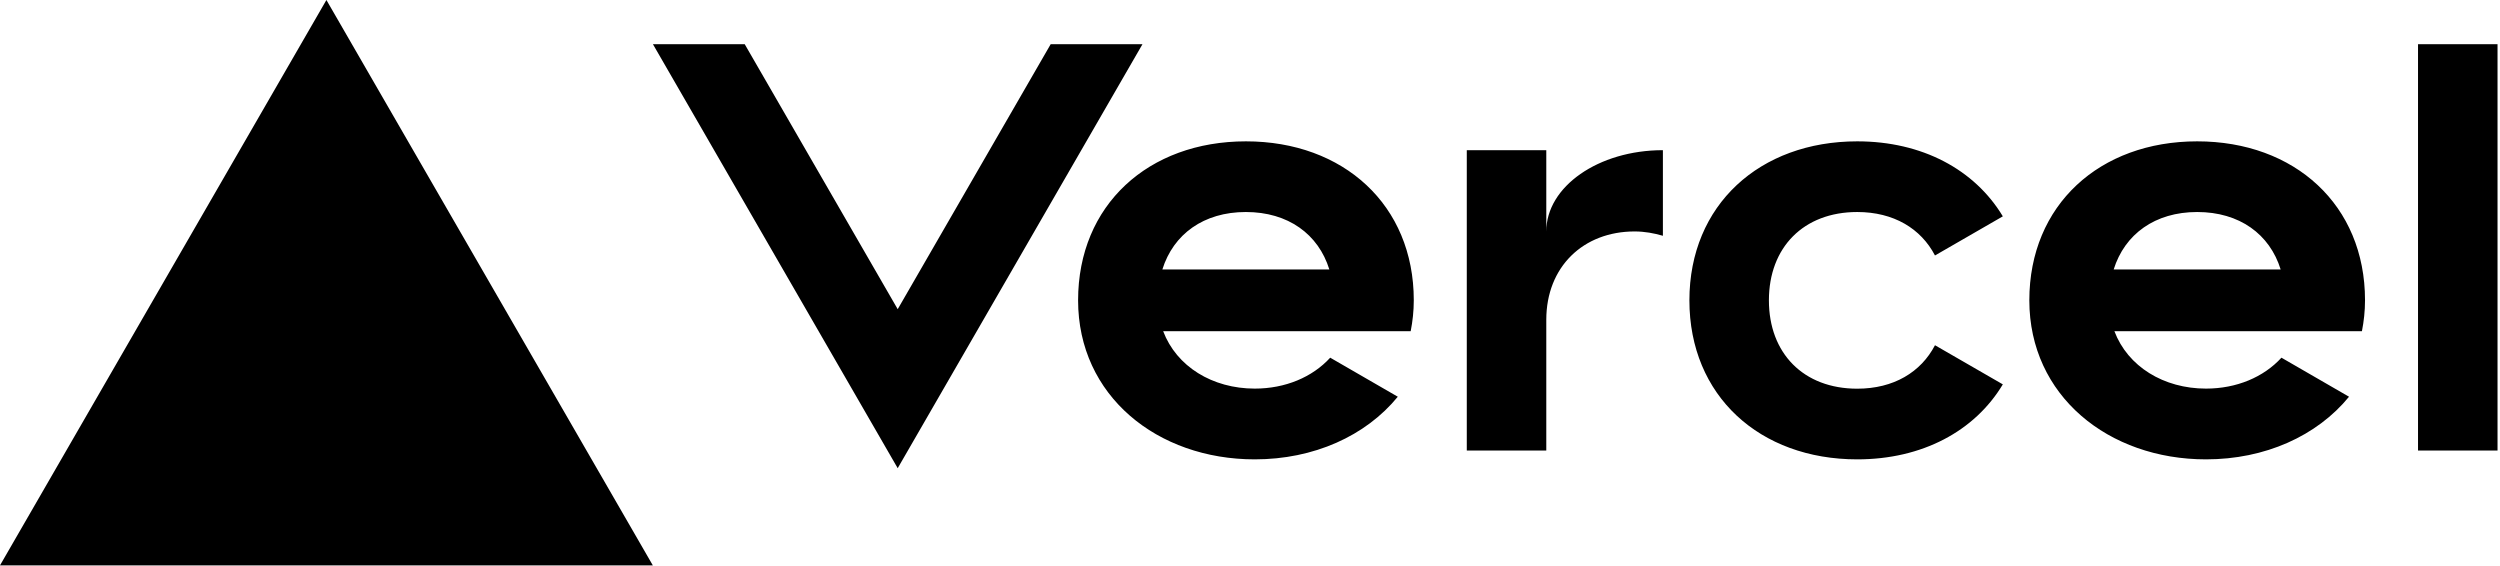
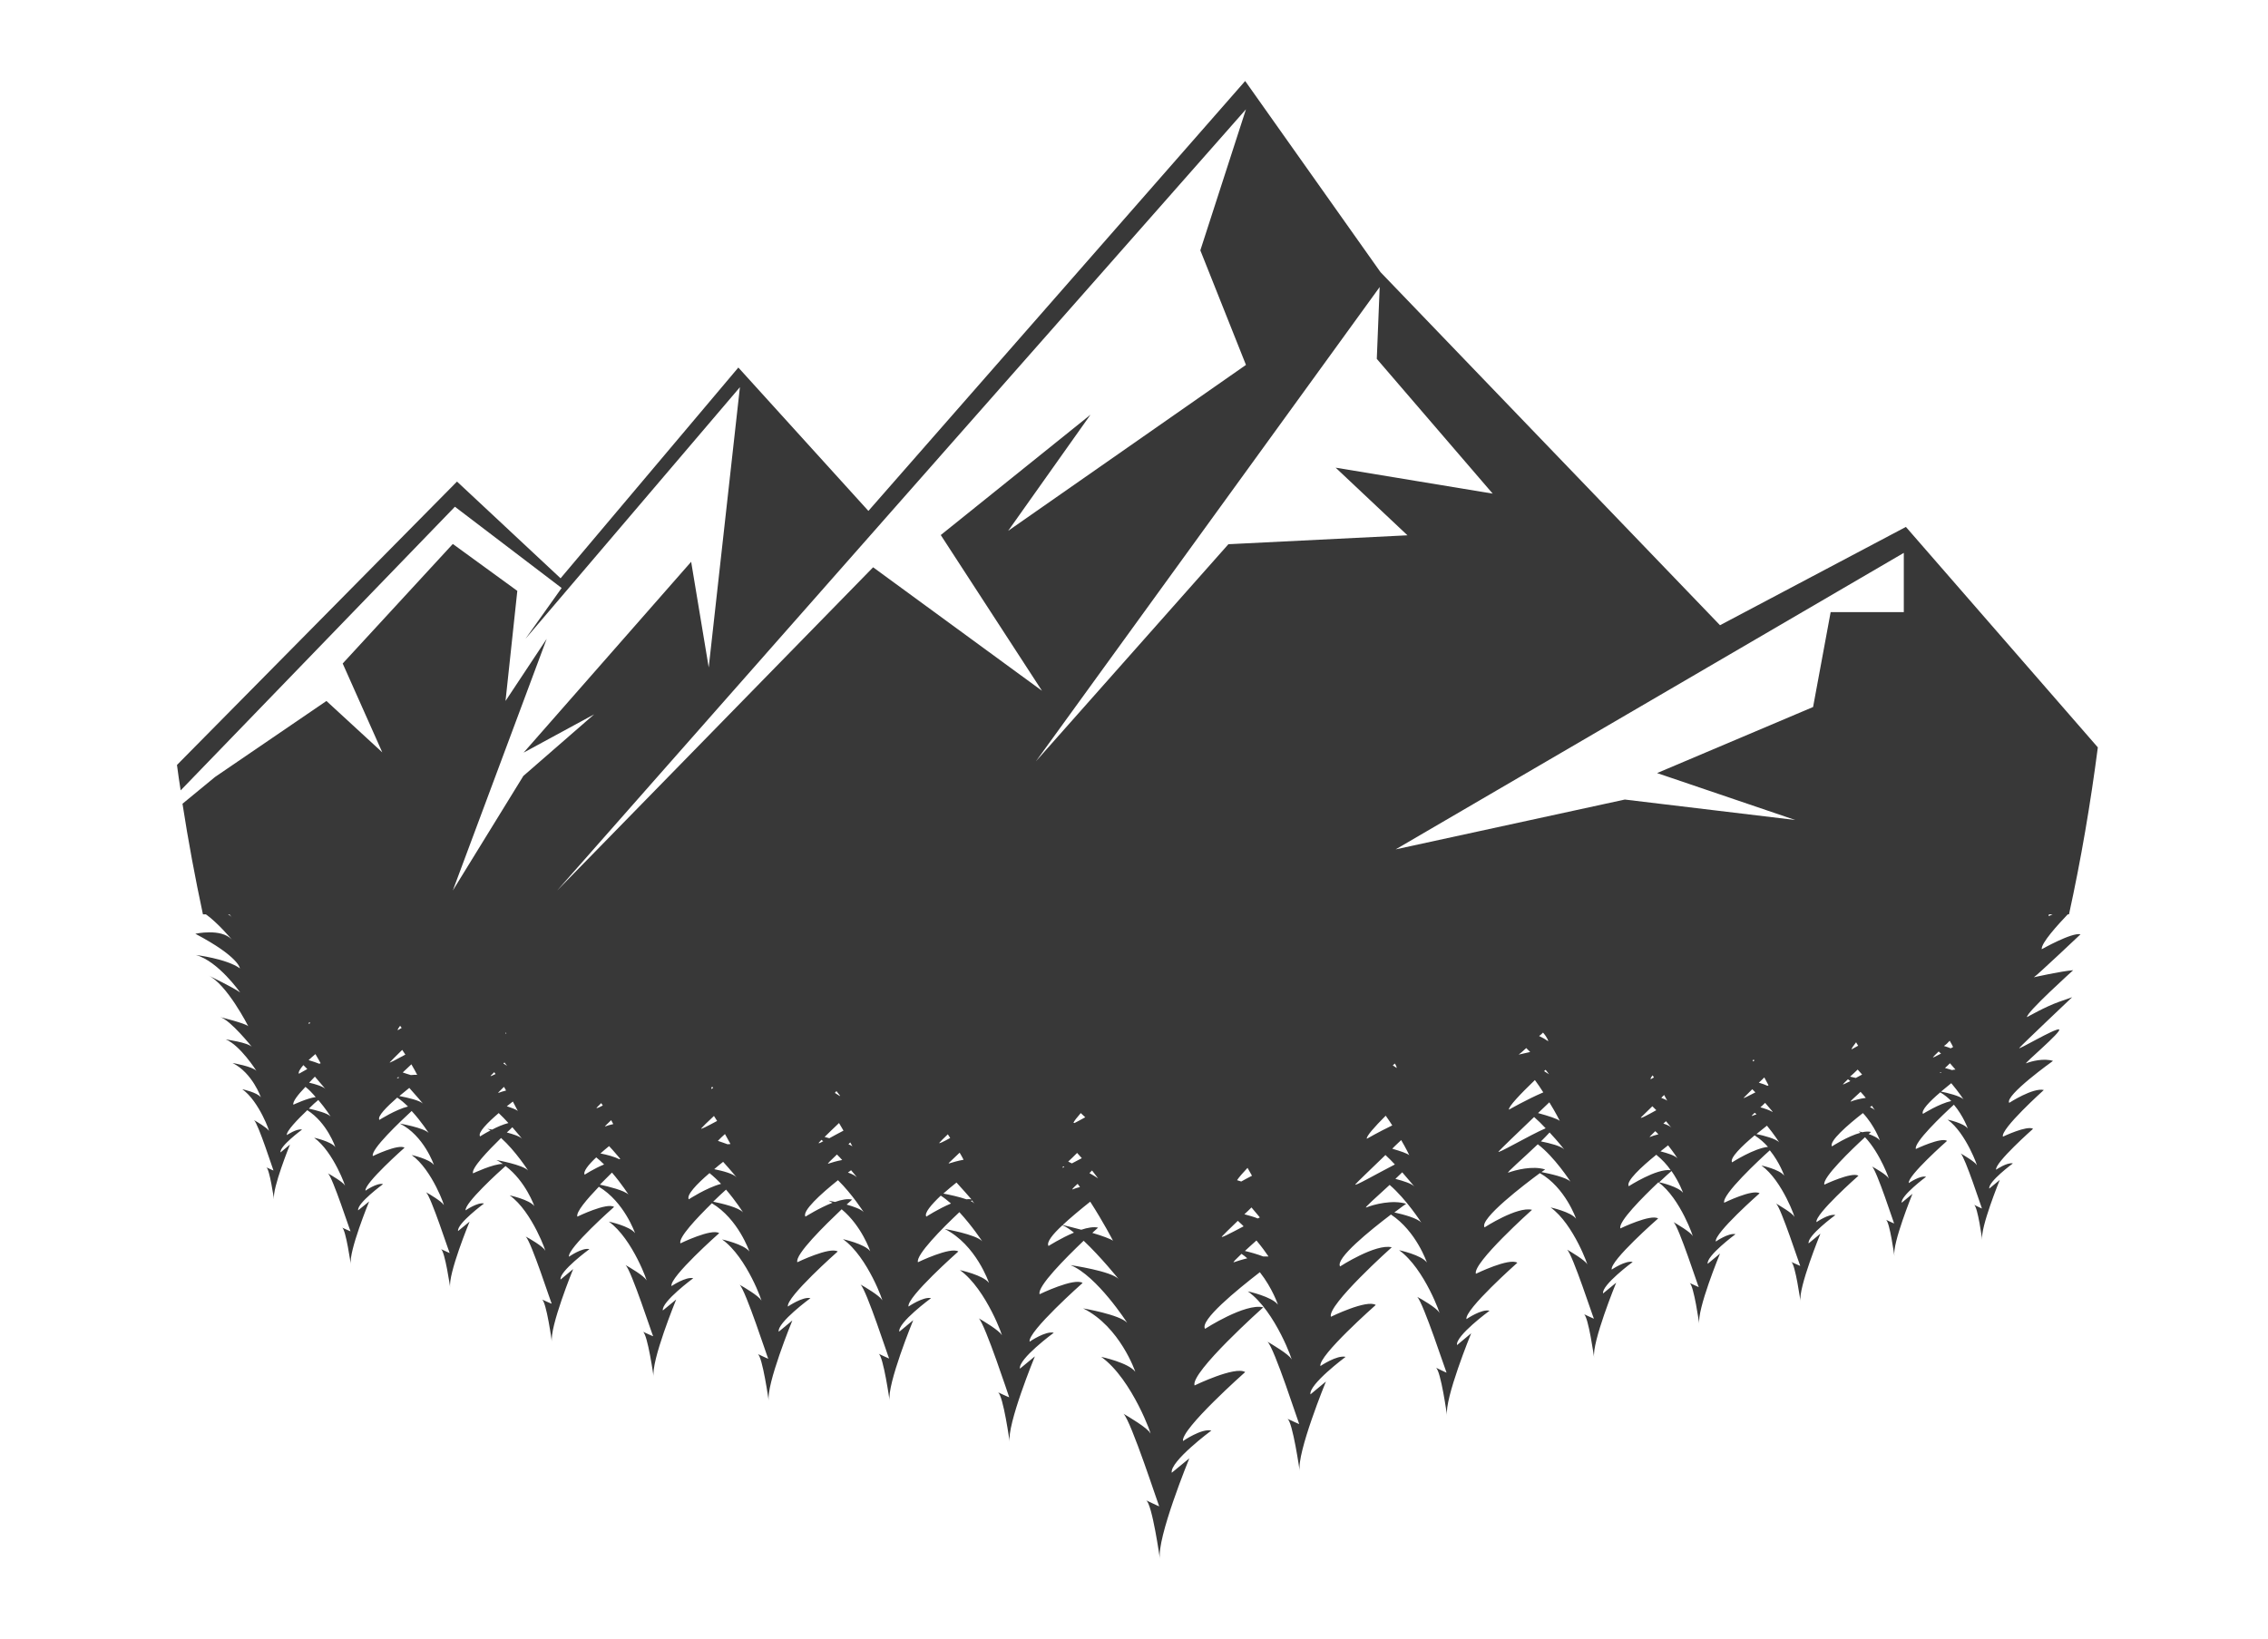
- <svg xmlns="http://www.w3.org/2000/svg" width="283" height="64" viewBox="0 0 283 64" fill="none">
-   <path d="M141.04 16c-11.04 0-19 7.2-19 18s8.96 18 20 18c6.67 0 12.55-2.64 16.19-7.09l-7.65-4.42c-2.02 2.21-5.09 3.5-8.54 3.5-4.79 0-8.86-2.5-10.37-6.5h28.02c.22-1.12.35-2.28.35-3.5 0-10.79-7.96-17.99-19-17.99zm-9.46 14.5c1.25-3.99 4.67-6.5 9.45-6.5 4.79 0 8.21 2.51 9.45 6.5h-18.9zM248.72 16c-11.04 0-19 7.2-19 18s8.96 18 20 18c6.67 0 12.55-2.64 16.19-7.09l-7.65-4.42c-2.02 2.21-5.09 3.5-8.54 3.5-4.79 0-8.86-2.5-10.37-6.5h28.02c.22-1.12.35-2.28.35-3.5 0-10.79-7.96-17.99-19-17.99zm-9.45 14.5c1.25-3.99 4.67-6.5 9.45-6.5 4.79 0 8.21 2.51 9.45 6.5h-18.9zM200.24 34c0 6 3.92 10 10 10 4.12 0 7.21-1.87 8.8-4.92l7.68 4.43c-3.18 5.3-9.14 8.49-16.48 8.49-11.05 0-19-7.2-19-18s7.96-18 19-18c7.34 0 13.29 3.19 16.48 8.49l-7.68 4.43c-1.59-3.05-4.68-4.92-8.8-4.92-6.07 0-10 4-10 10zm82.48-29v46h-9V5h9zM36.95 0L73.9 64H0L36.95 0zm92.38 5l-27.71 48L73.91 5H84.3l17.32 30 17.32-30h10.39zm58.91 12v9.69c-1-.29-2.06-.49-3.2-.49-5.81 0-10 4-10 10V51h-9V17h9v9.2c0-5.08 5.91-9.2 13.2-9.2z" fill="#000" />
+ <svg xmlns="http://www.w3.org/2000/svg" version="1.1" id="Layer_1" x="0px" y="0px" viewBox="0 0 865 625" style="enable-background:new 0 0 865 625;" xml:space="preserve">
+   <style type="text/css">
+ 	.st0{fill:#383838;}
+ </style>
+   <g id="XMLID_274_">
+     <g id="XMLID_529_">
+       <g>
+         <path class="st0" d="M800.1,285.1L726.9,201l-70.9,37.5L526.5,103.8l-51.6-72.9l-143.7,164l-49.6-54.7l-67.8,80.4l-39.5-36.9     L67.5,291.8c0.4,3.2,0.9,6.5,1.4,9.7l104.6-108.2l40.7,31l-13.8,19.4l81.8-96l-11.9,106.9l-6.7-40.3l-63.9,72.8l26.9-14.6     L199.6,296l-26.9,43.7l35.8-96l-15.7,23.7l4.5-42l-24.6-17.9l-42,45.6l15.1,33.9l-21.3-19.6L82,296.4l-12.4,10.2     c2.2,14.2,4.8,28.2,7.8,42.2h711.7C793.7,327.8,797.3,306.6,800.1,285.1z M212.5,339.7l262.7-298l-17.4,53.8l17.4,43.7     l-90.7,63.3l31.4-44.3l-57.1,45.9l38.6,59.4l-64.4-47.1L212.5,339.7z M395.1,290.4l131.1-180.9l-1.1,27.4l44.2,51.4l-59.9-9.9     l27.4,25.8l-68.3,3.4L395.1,290.4z M726.2,233.5h-28l-6.7,36.2L632,294.9l52.7,17.9l-65-7.8l-87.4,19l193.8-113.1V233.5z" />
+       </g>
+     </g>
+     <g id="XMLID_275_">
+       <g>
+         <path class="st0" d="M778.7,362.1c-0.3-2.3,6.1-9.3,10.1-13.5h-5.6c-1.1,0.5-1.8,0.9-1.8,0.9c-0.1-0.2,0-0.5,0.1-0.9H87.4     c0.7,0.9,1.1,1.5,1.1,1.5c-0.4-0.6-1-1.1-1.8-1.5h-8.4c4.9,3.5,10.1,9.8,10.1,9.8c-4.1-4.4-13.9-2.2-13.9-2.2     c16.7,8.8,17,13.2,17,13.2c-5.1-3.7-16.8-5.1-16.8-5.1c8.5,2.3,16.9,14.3,16.9,14.3c-2.2-1.7-12.3-6.6-12.3-6.6     c7.2,3.3,15.4,19.5,15.4,19.5C93.8,390.4,84,388,84,388c3.9,1.1,12.1,11.4,12.1,11.4c-1.4-1.7-10-2.9-10-2.9     c5.5,2.2,11.7,12,11.7,12c-1.5-1.7-9.1-3-9.1-3c7.6,3.8,10.8,13.1,10.8,13.1c-1.4-1.9-7.1-3.1-7.1-3.1c6.5,4.6,10.8,17,10.1,15.8     c-0.6-1.1-4.7-3.5-5.6-4c1.6,1.4,7.3,19.1,7.4,19.2c0.1,0.1-2.7-1.2-2.7-1.2c1.2,0.6,2.9,12.2,2.9,12.2     c-0.7-4.2,6.1-20.9,6.1-20.9l-3.6,3c-0.5-2.3,8.2-8.7,8.2-8.7c-2-0.5-5.8,2.1-5.8,2.1c-0.3-1.4,4-5.9,7.8-9.5     c7.6,4.8,10.7,14.1,10.7,14.1c-1.6-2.2-8.1-3.6-8.1-3.6c7.5,5.4,12.4,19.6,11.7,18.2c-0.6-1.3-5.4-4-6.4-4.6     c1.8,1.6,8.4,22,8.6,22.1c0.1,0.1-3.2-1.4-3.2-1.4c1.4,0.7,3.3,14.1,3.3,14.1c-0.9-4.9,7-24.1,7-24.1l-4.2,3.4     c-0.5-2.7,9.5-10,9.5-10c-2.3-0.6-6.7,2.5-6.7,2.5c-0.6-2.7,14.9-16.4,14.9-16.4c-2.4-1.5-12.1,3.2-12.1,3.2     c-0.9-2.5,10.5-13.2,14.8-17.2c3.7,4,6.5,8.4,6.5,8.4c-1.8-2-11-3.6-11-3.6c9.2,4.6,13,15.8,13,15.8c-1.7-2.3-8.5-3.8-8.5-3.8     c7.9,5.6,13,20.5,12.2,19c-0.7-1.3-5.6-4.2-6.7-4.8c1.9,1.7,8.8,23,9,23.2c0.2,0.1-3.3-1.5-3.3-1.5c1.5,0.8,3.5,14.7,3.5,14.7     c-0.9-5.1,7.4-25.2,7.4-25.2l-4.4,3.6c-0.5-2.8,9.9-10.5,9.9-10.5c-2.4-0.6-7,2.6-7,2.6c-0.6-2.6,12.8-14.8,15.2-16.9     c7.7,5.8,11,15.3,11,15.3c-1.9-2.5-9.4-4.1-9.4-4.1c8.7,6.2,14.3,22.7,13.5,21c-0.7-1.5-6.2-4.7-7.4-5.3     c2.1,1.9,9.7,25.4,9.9,25.6c0.2,0.2-3.7-1.6-3.7-1.6c1.7,0.8,3.8,16.3,3.8,16.3c-1-5.6,8.1-27.9,8.1-27.9l-4.8,4     c-0.6-3.1,11-11.6,11-11.6c-2.7-0.7-7.8,2.9-7.8,2.9c-0.7-3.2,17.2-19,17.2-19c-2.7-1.8-14,3.7-14,3.7c-0.6-1.7,3.6-6.6,8.2-11.4     c9.7,5.8,13.8,17.7,13.8,17.7c-2-2.7-10-4.4-10-4.4c9.2,6.6,15.2,24.1,14.3,22.3c-0.8-1.6-6.6-5-7.9-5.7c2.2,2,10.3,27,10.5,27.1     c0.2,0.2-3.9-1.7-3.9-1.7c1.8,0.9,4.1,17.3,4.1,17.3c-1.1-6,8.6-29.6,8.6-29.6l-5.1,4.2c-0.6-3.3,11.6-12.3,11.6-12.3     c-2.8-0.7-8.3,3-8.3,3c-0.8-3.4,18.2-20.2,18.2-20.2c-2.9-1.9-14.8,3.9-14.8,3.9c-0.8-2.2,6.1-9.5,12-15.3     c10.1,6,14.3,18.4,14.3,18.4c-2.1-2.8-10.4-4.6-10.4-4.6c9.6,6.8,15.8,25,14.9,23.2c-0.8-1.6-6.9-5.2-8.2-5.9     c2.3,2.1,10.7,28.1,10.9,28.2c0.2,0.2-4-1.8-4-1.8c1.8,0.9,4.2,18,4.2,18c-1.1-6.2,9-30.8,9-30.8L297,508     c-0.7-3.4,12.1-12.8,12.1-12.8c-2.9-0.7-8.6,3.2-8.6,3.2c-0.8-3.5,19-21,19-21c-3-1.9-15.4,4.1-15.4,4.1     c-1-2.9,10.6-14.2,16.9-20.2c7.7,6.4,10.9,16,10.9,16c-2.1-2.8-10.4-4.6-10.4-4.6c9.6,6.8,15.8,25,14.9,23.2     c-0.8-1.6-6.9-5.2-8.2-5.9c2.3,2.1,10.7,28.1,10.9,28.2c0.2,0.2-4-1.8-4-1.8c1.8,0.9,4.2,18,4.2,18c-1.1-6.2,9-30.8,9-30.8     L343,508c-0.7-3.4,12.1-12.8,12.1-12.8c-2.9-0.7-8.6,3.2-8.6,3.2c-0.8-3.5,19-21,19-21c-3-1.9-15.4,4.1-15.4,4.1     c-0.9-2.7,9.3-13,15.8-19.1c4.9,5.3,8.7,11.1,8.7,11.1c-2.3-2.6-14.3-4.7-14.3-4.7c12,6,16.9,20.6,16.9,20.6     c-2.2-3-11.1-4.9-11.1-4.9c10.2,7.3,16.9,26.7,15.9,24.7c-0.9-1.7-7.3-5.5-8.7-6.3c2.4,2.2,11.5,29.9,11.6,30.1     c0.2,0.2-4.3-1.9-4.3-1.9c2,1,4.5,19.1,4.5,19.1c-1.2-6.6,9.6-32.8,9.6-32.8l-5.7,4.7c-0.7-3.7,12.9-13.7,12.9-13.7     c-3.1-0.8-9.2,3.4-9.2,3.4c-0.9-3.7,20.2-22.4,20.2-22.4c-3.2-2.1-16.4,4.3-16.4,4.3c-1-2.9,9.9-13.8,16.8-20.4     c6.6,6.2,13.4,14.7,13.4,14.7c-2.6-3.1-18.4-5.4-18.4-5.4c10.1,4.1,21.6,22,21.6,22c-2.8-3.1-16.8-5.5-16.8-5.5     c14.1,7,19.9,24.2,19.9,24.2c-2.6-3.5-13-5.7-13-5.7c12,8.6,19.8,31.3,18.7,29.1c-1-2-8.5-6.4-10.2-7.4     c2.9,2.8,13.4,35.1,13.6,35.3c0.2,0.2-5-2.3-5-2.3c2.3,1.1,5.3,22.5,5.3,22.5c-1.4-7.8,11.2-38.5,11.2-38.5l-6.7,5.5     c-0.8-4.3,15.1-16.1,15.1-16.1c-3.7-0.9-10.8,4-10.8,4c-1-4.4,23.7-26.3,23.7-26.3c-3.8-2.4-19.3,5.1-19.3,5.1     c-1.7-4.9,26.2-29.8,26.2-29.8c-6.9-1.7-22.2,8.2-22.2,8.2c-2.1-3.2,12-14.7,20.9-21.6c4.8,6.1,6.9,12.4,6.9,12.4     c-2.3-3.1-11.5-5.1-11.5-5.1c10.7,7.6,17.6,27.8,16.6,25.8c-0.9-1.8-7.6-5.7-9.1-6.6c2.6,2.3,11.9,31.2,12.1,31.4     c0.2,0.2-4.5-2-4.5-2c2,1,4.7,20,4.7,20c-1.2-6.9,10-34.2,10-34.2l-5.9,4.9c-0.7-3.8,13.4-14.3,13.4-14.3     c-3.3-0.8-9.6,3.5-9.6,3.5c-0.9-3.9,21.1-23.3,21.1-23.3c-3.4-2.2-17.1,4.5-17.1,4.5c-1.5-4.4,23.2-26.5,23.2-26.5     c-6.1-1.5-19.7,7.3-19.7,7.3c-1.9-3,11.5-13.8,19.4-19.8c9.7,6.4,13.7,18.3,13.7,18.3c-2.1-2.9-10.6-4.7-10.6-4.7     c9.8,7,16.2,25.6,15.3,23.8c-0.8-1.7-7-5.3-8.4-6c2.3,2.1,11,28.7,11.2,28.9c0.2,0.2-4.1-1.9-4.1-1.9c1.9,0.9,4.3,18.4,4.3,18.4     c-1.1-6.4,9.2-31.5,9.2-31.5l-5.4,4.5c-0.7-3.5,12.4-13.1,12.4-13.1c-3-0.8-8.8,3.2-8.8,3.2c-0.8-3.6,19.4-21.5,19.4-21.5     c-3.1-2-15.8,4.2-15.8,4.2c-1.4-4,21.4-24.4,21.4-24.4c-5.6-1.4-18.1,6.7-18.1,6.7c-2.1-3.2,15.4-16.5,21.1-20.7     c9.7,5.5,13.8,17.4,13.8,17.4c-1.9-2.6-9.7-4.3-9.7-4.3c8.9,6.4,14.7,23.3,13.9,21.6c-0.8-1.5-6.4-4.8-7.6-5.5     c2.1,1.9,10,26.2,10.2,26.3c0.2,0.2-3.8-1.7-3.8-1.7c1.7,0.9,3.9,16.7,3.9,16.7c-1-5.8,8.4-28.7,8.4-28.7l-5,4.1     c-0.6-3.2,11.3-12,11.3-12c-2.7-0.7-8,2.9-8,2.9c-0.8-3.3,17.7-19.5,17.7-19.5c-2.8-1.8-14.4,3.8-14.4,3.8     c-0.9-2.5,8.5-11.9,14.5-17.6c8.4,6,13.8,22,13,20.4c-0.7-1.4-6-4.5-7.2-5.2c2,1.8,9.4,24.7,9.6,24.8c0.2,0.1-3.5-1.6-3.5-1.6     c1.6,0.8,3.7,15.8,3.7,15.8c-1-5.5,7.9-27,7.9-27l-4.7,3.9c-0.6-3,10.6-11.3,10.6-11.3c-2.6-0.6-7.5,2.8-7.5,2.8     c-0.7-3.1,16.7-18.4,16.7-18.4c-2.7-1.7-13.5,3.6-13.5,3.6c-1-3,13.4-16.4,17.4-20c3.8,4.7,5.5,9.7,5.5,9.7     c-1.7-2.4-8.7-3.9-8.7-3.9c8.1,5.8,13.3,21.1,12.5,19.5c-0.7-1.4-5.8-4.3-6.9-5c1.9,1.7,9,23.6,9.2,23.8c0.2,0.1-3.4-1.5-3.4-1.5     c1.5,0.8,3.5,15.1,3.5,15.1c-0.9-5.2,7.6-25.9,7.6-25.9l-4.5,3.7c-0.6-2.9,10.2-10.8,10.2-10.8c-2.5-0.6-7.2,2.7-7.2,2.7     c-0.7-3,16-17.7,16-17.7c-2.5-1.6-13,3.4-13,3.4c-0.9-2.6,10.6-13.6,15.5-18.1c5.9,6.2,9.6,16.9,9,15.7c-0.6-1.3-5.3-4-6.3-4.5     c1.8,1.6,8.3,21.6,8.4,21.7c0.1,0.1-3.1-1.4-3.1-1.4c1.4,0.7,3.2,13.8,3.2,13.8c-0.8-4.8,6.9-23.7,6.9-23.7l-4.1,3.4     c-0.5-2.6,9.3-9.9,9.3-9.9c-2.3-0.6-6.6,2.4-6.6,2.4c-0.6-2.7,14.6-16.1,14.6-16.1c-2.3-1.5-11.9,3.1-11.9,3.1     c-0.9-2.4,10.2-13,14.5-16.9c3.7,4.4,5.3,9.1,5.3,9.1c-1.5-2.1-7.7-3.4-7.7-3.4c7.1,5.1,11.8,18.7,11.1,17.3     c-0.6-1.2-5.1-3.8-6.1-4.4c1.7,1.5,8,20.9,8.1,21c0.1,0.1-3-1.4-3-1.4c1.4,0.7,3.1,13.4,3.1,13.4c-0.8-4.6,6.7-22.9,6.7-22.9     l-4,3.3c-0.5-2.6,9-9.6,9-9.6c-2.2-0.5-6.4,2.4-6.4,2.4c-0.6-2.6,14.1-15.6,14.1-15.6c-2.3-1.4-11.5,3-11.5,3     c-1-2.9,15.6-17.8,15.6-17.8c-4.1-1-13.2,4.9-13.2,4.9c-1.8-2.8,16.7-16,16.7-16c-3.5-1.1-8.2,0.1-10.2,0.9     c-1.4,0.5,13.9-12.3,12.5-12.9c-1.4-0.6-16.4,8.4-15.1,7c1.2-1.4,20.1-19.3,20.1-19.3s0,0-5.1,1.8c-5.1,1.8-12.1,5.8-12.1,5.8     c-0.5-1.6,17.6-17.9,17.6-17.9c-4.8,0.4-15,2.7-15,2.7c1.2-0.7,17.8-16.4,17.8-16.4C790.2,355.6,778.7,362.1,778.7,362.1z      M122.3,405.6c-0.2,0-0.3,0.1-0.5,0.2c-0.9-0.4-2.5-0.9-4.1-1.4c0.8-0.8,1.7-1.5,2.6-2.3C121.2,403.6,121.9,404.9,122.3,405.6z      M124.1,415.4c-0.8-0.9-3.6-1.8-6.2-2.4c0.7-0.8,1.5-1.5,2.2-2.3C122.4,413.4,124.1,415.4,124.1,415.4z M118,389.9     c0.1,0.1,0.2,0.2,0.3,0.4c-0.2,0.1-0.4,0.2-0.5,0.2c-0.1,0-0.1-0.1-0.2-0.1C117.7,390.3,117.9,390.1,118,389.9z M115.7,406.3     c0.5,0.5,1,1,1.5,1.5c-1.8,1-3.2,1.8-3.2,1.8C113.7,409,114.4,407.8,115.7,406.3z M111.9,421.4c-0.4-1.1,1.8-3.9,4.6-6.8     c1.4,1.1,2.7,2.5,3.9,3.9C117.2,418.9,111.9,421.4,111.9,421.4z M117.8,422.9c1.4-1.4,2.7-2.6,3.6-3.3c2.8,3.3,4.7,6.3,4.7,6.3     C124.9,424.6,120.5,423.5,117.8,422.9z M159.1,410c-0.8,0-1.6,0-2.4,0.1c-1-0.3-2-0.6-3.1-1c0.9-0.9,2.1-1.9,3.3-3.1     C157.9,407.7,158.6,409,159.1,410z M152.6,391.3c0.2,0.3,0.4,0.5,0.6,0.8c-0.9,0.5-1.5,0.9-1.5,0.9     C151.6,392.7,152,392.1,152.6,391.3z M148.7,405.2c0.4-0.4,2.2-2.3,4.7-4.7c0.4,0.6,0.8,1.2,1.2,1.8     C151.1,404.2,148.1,405.8,148.7,405.2z M152.2,411.1c-0.3,0.1-0.5,0.2-0.7,0.3c-0.2,0.1-0.1-0.1,0.4-0.6     C152,410.9,152.1,411,152.2,411.1z M144.7,427.2c-0.9-1.3,2.7-4.9,6.8-8.5c1.4,0.9,2.8,2.1,4.1,3.4     C151,423.2,144.7,427.2,144.7,427.2z M152.3,418.1c1.3-1.1,2.6-2.1,3.8-3.1c2.9,3.2,5.3,6.1,5.3,6.1     C160.3,419.8,155.5,418.7,152.3,418.1z M197.5,423.8c-0.5-0.5-2.1-1.1-4.2-1.8c0.8-0.6,1.5-1.2,2.3-1.8     C196.8,422.4,197.5,423.8,197.5,423.8z M199.1,434.4c-0.8-0.9-3.2-1.7-5.8-2.4c0.8-0.7,1.5-1.4,2.1-2     C197.6,432.5,199.1,434.4,199.1,434.4z M193,393.9c0.1,0.3,0.1,0.5,0.1,0.5c-0.1-0.1-0.2-0.2-0.4-0.3     C192.8,394,192.9,394,193,393.9z M192.4,405.3c0.6,0.8,1,1.3,1,1.3c-0.3-0.2-0.8-0.6-1.4-0.9     C192.1,405.5,192.3,405.4,192.4,405.3z M192.2,414.6c0.3,0.5,0.6,0.9,0.8,1.4c-1.2,0.3-2.2,0.6-2.9,0.9     C189.7,417,190.7,416.1,192.2,414.6z M187.2,410.3c0.2-0.2,0.6-0.6,1.3-1.3c0.2,0.2,0.3,0.5,0.5,0.7     C187.6,410.4,186.9,410.7,187.2,410.3z M190.2,424.6c1.3,1.2,2.5,2.5,3.7,3.8c-2,0.5-4.3,1.5-6.2,2.5c-1.1-0.2-1.8-0.3-1.8-0.3     c0.4,0.2,0.8,0.4,1.2,0.6c-2.3,1.2-4,2.3-4,2.3C182.1,432.1,185.9,428.3,190.2,424.6z M189.3,442.5c0.9,0.4,1.7,1,2.5,1.5     c-3.6-0.1-11.4,3.6-11.4,3.6c-0.7-1.9,5.6-8.5,10.7-13.5c5.5,4.9,10.3,12.4,10.3,12.4C199.4,444.3,189.3,442.5,189.3,442.5z      M233.1,427.3c0.3,0.5,0.6,1.1,0.8,1.5c-1.3,0.3-2.4,0.6-3.1,0.9C230.4,429.9,231.4,428.9,233.1,427.3z M236.6,442.1     c-0.1,0-0.3,0-0.4,0.1c-1.7-0.9-4.6-1.7-7.2-2.2c1-0.9,2.2-1.9,3.3-2.8C234.2,439.2,235.7,441.1,236.6,442.1z M227.6,422.5     c0.2-0.2,0.8-0.8,1.7-1.7c0.2,0.3,0.4,0.6,0.6,0.9C228.2,422.6,227.2,423,227.6,422.5z M223,448.1c-0.7-1.1,1.3-3.7,4.4-6.6     c1,0.8,2,1.7,3,2.7C226.5,445.8,223,448.1,223,448.1z M228.8,451.9c1.6-1.6,3.2-3.2,4.6-4.6c3.7,4.3,6.3,8.4,6.3,8.4     C238.2,454.1,232,452.6,228.8,451.9z M276.5,432.6c0.9,1.6,1.6,2.9,2.1,3.8c-0.4,0-0.7,0.1-1.1,0.1c-1-0.4-2.3-0.8-3.7-1.3     C274.5,434.4,275.5,433.5,276.5,432.6z M280.9,449.1c-1.1-1.3-5-2.4-8.5-3.1c1.1-1,2.3-1.9,3.4-2.8     C278.7,446.4,280.9,449.1,280.9,449.1z M271.6,414.5c0.1,0.2,0.3,0.3,0.4,0.5c-0.5,0.3-0.7,0.4-0.7,0.4     C271.2,415.2,271.3,414.9,271.6,414.5z M267.5,430.4c0.4-0.5,2.2-2.3,4.8-4.7c0.4,0.6,0.8,1.3,1.2,1.9     C269.8,429.6,266.9,431.1,267.5,430.4z M262.7,457.5c-1-1.6,3-5.8,7.9-10c1.5,1.2,3,2.6,4.4,4.1     C269.4,453.1,262.7,457.5,262.7,457.5z M272,458.4c1.8-1.8,3.6-3.4,4.9-4.6c3.8,4.4,6.5,8.7,6.5,8.7     C281.8,460.6,275.4,459.1,272,458.4z M324.3,435.8c0.5,1,0.8,1.5,0.8,1.5c-0.2-0.2-0.8-0.5-1.5-0.8     C323.8,436.3,324,436,324.3,435.8z M324.6,446.4c1.4,1.6,2.2,2.7,2.2,2.7c-0.6-0.6-1.8-1.3-3.4-1.8     C323.9,446.9,324.3,446.6,324.6,446.4z M319,416.2c0.7,0.8,1.1,1.5,1.4,1.8c0,0-0.1,0-0.1,0.1c-0.5-0.3-1.1-0.7-1.9-1.2     C318.6,416.7,318.8,416.5,319,416.2z M320,428.4c0.6,1,1.2,2,1.7,2.9c-1.9,1-3.8,2-5.4,2.9c-0.6-0.2-1.2-0.3-1.8-0.5     C315.9,432.3,317.8,430.5,320,428.4z M321.2,442.5c-2.2,0.4-4.1,1-5.3,1.4c-0.6,0.2,1-1.3,3.3-3.5     C319.9,441.1,320.6,441.8,321.2,442.5z M312.3,435.9c0.2-0.2,0.5-0.5,1-1.1c0.2,0.2,0.4,0.4,0.7,0.5     C312.7,436.1,312,436.3,312.3,435.9z M322.9,459.5c1.3-1.2,2.1-1.9,2.1-1.9c-1.7-0.4-4,0-6.5,0.9c-1.5-0.3-2.5-0.5-2.5-0.5     c0.5,0.3,1,0.5,1.5,0.8c-5.1,2-10.3,5.3-10.3,5.3c-1.4-2.1,5.8-8.6,12.4-13.9c5.4,5.3,9.8,12.2,9.8,12.2     C328.5,461.3,325.7,460.3,322.9,459.5z M366,439.7c0.6,1,1.1,1.9,1.5,2.7c-2.2,0.4-4.2,1-5.5,1.4c-0.1,0-0.1,0-0.2-0.1     C362.1,443.4,363.8,441.8,366,439.7z M358.3,435.9c0.3-0.4,1.5-1.6,3.2-3.2c0.3,0.5,0.6,0.9,0.9,1.4     C359.7,435.6,357.8,436.5,358.3,435.9z M353.3,464.1c-0.9-1.3,1.8-4.5,5.5-8c1.3,0.8,2.6,1.9,3.9,3     C357.9,461.1,353.3,464.1,353.3,464.1z M368.6,457.5c-2.6-0.9-6.2-1.7-8.8-2.2c1.6-1.4,3.3-2.9,5-4.2c2.3,2.5,4.4,4.9,5.7,6.4     C369.8,457.4,369.2,457.4,368.6,457.5z M370.3,458.2c0.1-0.1,0.3-0.2,0.4-0.3c0.7,0.9,1.1,1.4,1.1,1.4     C371.5,458.9,371,458.5,370.3,458.2z M418.4,432.5c0,0.1,0,0.2,0,0.2C418.4,432.7,418.4,432.6,418.4,432.5     C418.4,432.6,418.4,432.5,418.4,432.5z M416.5,446.5c1.4,1.8,2.3,3,2.3,3c-0.7-0.5-1.9-1.2-3.3-2     C415.8,447.2,416.2,446.8,416.5,446.5z M412.2,424.6c0.6,0.6,1.2,1.1,1.7,1.6c-1.9,1-3.4,1.9-4.1,2.2c-0.1,0-0.2-0.1-0.4-0.1     C409.7,427.6,410.7,426.3,412.2,424.6z M410.8,439.8c0.6,0.7,1.2,1.3,1.8,2c-1.4,0.7-2.7,1.4-3.8,2c-0.5-0.2-0.9-0.5-1.4-0.7     C408.4,442.2,409.5,441.1,410.8,439.8z M411.9,452.8c-1.1,0.3-2.1,0.6-2.8,0.9c-0.5,0.2,0.3-0.7,1.9-2.1     C411.3,452,411.6,452.4,411.9,452.8z M405.3,445.2c0.1-0.1,0.1-0.2,0.3-0.3c0.1,0.1,0.2,0.2,0.3,0.3     C405.3,445.5,405.1,445.5,405.3,445.2z M399.9,475.3c-0.9-1.4,1.6-4.5,5.3-7.9c1.3,0.5,2.8,1.5,4.4,2.8     C404.6,472.3,399.9,475.3,399.9,475.3z M416.6,470.3c1.3-1.2,2.2-2,2.2-2c-1.7-0.4-4,0-6.4,0.8c-3-0.8-5.8-1.5-7.1-1.8     c3.1-2.9,7.1-6.2,10.5-8.9c5.1,7.9,8.7,14.9,8.7,14.9C423.6,472.6,420.3,471.4,416.6,470.3z M475.8,445.5c0.6,1.1,1.2,2.1,1.7,3     c-1.6,0.8-3,1.6-4.1,2.2c-0.5-0.2-1.1-0.3-1.6-0.5C472.6,449,474,447.4,475.8,445.5z M480.5,464.4c-0.3,0.1-0.5,0.3-0.8,0.4     c-1.4-0.6-3.3-1.1-5.1-1.6c0.9-0.8,1.8-1.7,2.7-2.6C478.6,462.1,479.7,463.4,480.5,464.4z M466.1,471.6c0.5-0.6,2.8-2.8,6-5.9     c0.7,0.7,1.5,1.3,2.2,2.1C469.2,470.5,465.2,472.6,466.1,471.6z M470.6,481.5c-0.6,0.2,0.7-1.1,2.9-3.2c0.8,0.5,1.5,1.1,2.2,1.7     C473.6,480.5,471.8,481.1,470.6,481.5z M481.8,479.3c-2.1-0.8-4.8-1.6-7-2.1c1.3-1.2,2.8-2.6,4.4-4c2,2.4,3.6,4.6,4.6,6.1     C483.1,479.3,482.4,479.3,481.8,479.3z M532,405.7c0.7,1.1,0.7,1.7,0.7,1.7c-0.5-0.3-1-0.7-1.5-1     C531.4,406.2,531.7,406,532,405.7z M534.4,434.9c2,3.4,3.1,5.8,3.1,5.8c-0.7-0.7-3.4-1.6-6.5-2.5     C532.1,437,533.3,436,534.4,434.9z M539.4,452.6c-1-1.1-4.1-2.1-7.2-2.9c0.9-0.9,1.8-1.7,2.6-2.5     C537.5,450.3,539.4,452.6,539.4,452.6z M528.5,425.6c0.9,1.2,1.7,2.5,2.5,3.7c-5.2,2.5-9.7,5.1-9.7,5.1     C521,433.5,524.2,429.9,528.5,425.6z M517,451.7c0.7-0.8,5.7-5.6,11.4-11.1c1.2,1.1,2.5,2.4,3.6,3.6     C525,447.8,515.8,453.1,517,451.7z M531.8,462.5c2.6-2,4.5-3.3,4.5-3.3c-5.2-1.6-12.2,0.2-15.2,1.4c-1.1,0.4,3.9-4,8.9-8.6     c6.4,5.5,12.1,14.4,12.1,14.4C540.6,464.7,535.4,463.3,531.8,462.5z M594.9,427.6c-0.8-0.8-4.6-2-8.3-3c1.5-1.4,2.9-2.8,4.3-4.1     C593.4,424.5,594.9,427.6,594.9,427.6z M596.6,438.5c-1.1-1.3-5.4-2.4-8.9-3.1c1.3-1.3,2.4-2.4,3.3-3.4     C594.2,435.4,596.6,438.5,596.6,438.5z M588.9,408.6c0.2-0.2,0.4-0.4,0.6-0.5c0.8,1.1,1.3,1.7,1.3,1.7     C590.3,409.5,589.7,409.1,588.9,408.6z M588.5,393.9c1.9,2.2,2,3.3,2,3.3c-1-0.7-2.2-1.4-3.5-2     C587.5,394.9,588,394.4,588.5,393.9z M585.7,381.7c0.3,0.4,0.5,0.6,0.5,0.6C586.1,382.1,585.9,381.9,585.7,381.7     C585.7,381.7,585.7,381.7,585.7,381.7z M582.1,399.8c0.5,0.5,1,1,1.5,1.5c-2.6,0.6-4.4,1-4.4,1     C579.5,402.1,580.6,401.2,582.1,399.8z M585.4,412c1.1,1.5,2.2,3.1,3.2,4.7c-6.3,2.7-13.1,6.6-13.1,6.6     C575.2,422.2,580,417.2,585.4,412z M571.6,439.2c0.8-0.9,7.1-7,13.5-13.1c1.5,1.3,3,2.8,4.4,4.3     C583.4,433,570.2,440.8,571.6,439.2z M587.9,447.1c0.9-0.6,1.4-1,1.4-1c-4.8-1.5-11.2,0.2-14,1.2c-1.2,0.4,5.8-5.6,11.2-10.8     c6.4,4.8,12.5,14.3,12.5,14.3C597.5,449.1,590.9,447.7,587.9,447.1z M634.7,417.7c0.7,1.4,1.2,2.2,1.2,2.2     c-0.3-0.3-1.2-0.7-2.3-1.1C633.9,418.4,634.3,418.1,634.7,417.7z M637.5,430.2c-0.5-0.6-1.6-1.1-3.1-1.6c0.3-0.3,0.7-0.6,1-0.9     C636.6,429.2,637.5,430.2,637.5,430.2z M636.2,436.9c2.2,2.8,3.6,5,3.6,5c-0.9-1.1-3.8-2-6.5-2.7     C634.3,438.4,635.2,437.7,636.2,436.9z M630.3,410.2c0.2,0.3,0.3,0.5,0.5,0.8c-0.8,0.4-1.2,0.7-1.2,0.7     C629.4,411.5,629.7,410.9,630.3,410.2z M625.9,426.2c0.4-0.4,2-2,4.3-4.2c0.5,0.5,1,1,1.5,1.5C628.1,425.5,625.3,427,625.9,426.2     z M632.5,432.7c-1.3,0.3-2.4,0.7-3.2,1c-0.5,0.2,0.5-0.7,2-2.2C631.7,431.8,632.1,432.3,632.5,432.7z M621.2,452.5     c-1.2-1.8,4.7-7.3,10.5-12c2.2,1.8,4.1,3.8,5.5,5.9C631.9,445.6,621.2,452.5,621.2,452.5z M632.8,451c2.2-2.1,4-3.7,4.7-4.3     c3,4.3,4.4,8.3,4.4,8.3C640.1,452.7,633.5,451.1,632.8,451z M672.9,411c0.7,1.3,1.3,2.4,1.6,3c-0.1,0.1-0.3,0.1-0.4,0.2     c-0.8-0.4-1.9-0.8-3.3-1.2C671.5,412.4,672.2,411.7,672.9,411z M676.1,424.1c-0.1,0-0.1,0-0.2,0c-1-0.6-2.7-1.2-4.5-1.7     c0.6-0.5,1.2-1.1,1.8-1.7C674.5,422.2,675.5,423.4,676.1,424.1z M668.8,404.1c0.1,0.2,0.2,0.3,0.3,0.5c-0.4,0.2-0.6,0.3-0.6,0.3     C668.4,404.8,668.5,404.5,668.8,404.1z M665.1,418.7c0.3-0.3,1.5-1.5,3.2-3.2c0.4,0.4,0.8,0.8,1.2,1.2     C666.6,418.2,664.5,419.3,665.1,418.7z M669.9,425.1c-0.7,0.2-1.2,0.4-1.7,0.6c-0.3,0.1,0.1-0.4,1-1.2     C669.5,424.6,669.7,424.9,669.9,425.1z M660.6,443.4c-1-1.6,3.6-6.1,8.6-10.3c2,1.3,3.7,2.8,5.1,4.4     C669,438,660.6,443.4,660.6,443.4z M669.9,432.6c1.4-1.1,2.7-2.2,4-3.2c2.8,3.4,4.7,6.4,4.7,6.4     C677.4,434.4,672.8,433.2,669.9,432.6z M713.9,421.8c0.7,1.1,1.2,1.7,1.2,1.7c-0.4-0.4-1.1-0.8-1.9-1.2     C713.4,422.2,713.7,422,713.9,421.8z M713.1,413.3C713.1,413.3,713.1,413.3,713.1,413.3C713.1,413.3,713.1,413.3,713.1,413.3     C713.1,413.3,713.1,413.3,713.1,413.3z M707.9,397.6c0.3,0.5,0.5,0.9,0.8,1.3c-1.5,0.8-2.5,1.4-2.5,1.4     C706.1,400,706.8,399,707.9,397.6z M708.5,408c0.6,0.7,1.2,1.3,1.7,1.9c-0.8,0.4-1.6,0.9-2.4,1.3c-0.7-0.2-1.5-0.3-2.2-0.5     C706.5,409.9,707.5,409,708.5,408z M711.6,418.8c-2.3,0.3-4.4,0.9-5.7,1.4c-0.6,0.2,1.2-1.4,3.7-3.7     C710.4,417.3,711,418.1,711.6,418.8z M703,413.5c0.2-0.2,0.8-0.9,1.8-1.8c0.3,0.2,0.6,0.5,0.9,0.7     C703.7,413.4,702.5,414,703,413.5z M712.7,432.6c0.6-0.5,0.9-0.8,0.9-0.8c-0.9-0.2-2-0.2-3.3,0.1c-0.8-0.2-1.4-0.3-1.4-0.3     c0.2,0.2,0.4,0.3,0.7,0.5c-4.9,1.3-10.9,5.2-10.9,5.2c-1.2-1.9,5.9-8.1,11.8-12.7c4.5,4.8,6.5,10.5,6.5,10.5     C716.2,434,714.4,433.2,712.7,432.6z M743.6,397c0.6,1,1,1.8,1.3,2.4c-0.3,0.2-0.6,0.3-0.9,0.5c-0.7-0.3-1.6-0.6-2.6-0.9     C742.2,398.5,742.9,397.8,743.6,397z M745.8,408c-0.4,0-0.9,0.1-1.3,0.2c-0.8-0.3-1.8-0.5-2.7-0.8c0.6-0.5,1.2-1.1,1.9-1.8     C744.6,406.6,745.3,407.4,745.8,408z M737.3,403.2c0.2-0.3,1-1,2.1-2.1c0.3,0.3,0.6,0.6,0.9,0.8     C738.2,403,736.9,403.7,737.3,403.2z M740.4,409.2c-0.1,0-0.2,0.1-0.4,0.1c-0.2,0.1-0.1-0.1,0.1-0.3     C740.3,409.1,740.4,409.1,740.4,409.2z M733.4,424.9c-0.8-1.3,2.6-4.8,6.6-8.2c1.6,0.9,3,2.1,4.2,3.3     C739.6,421,733.4,424.9,733.4,424.9z M740.3,416.4c1.3-1.1,2.7-2.2,3.9-3.2c2.7,3.2,4.7,6.2,4.7,6.2     C747.7,418.1,742.8,416.9,740.3,416.4z" />
+       </g>
+     </g>
+   </g>
</svg>
